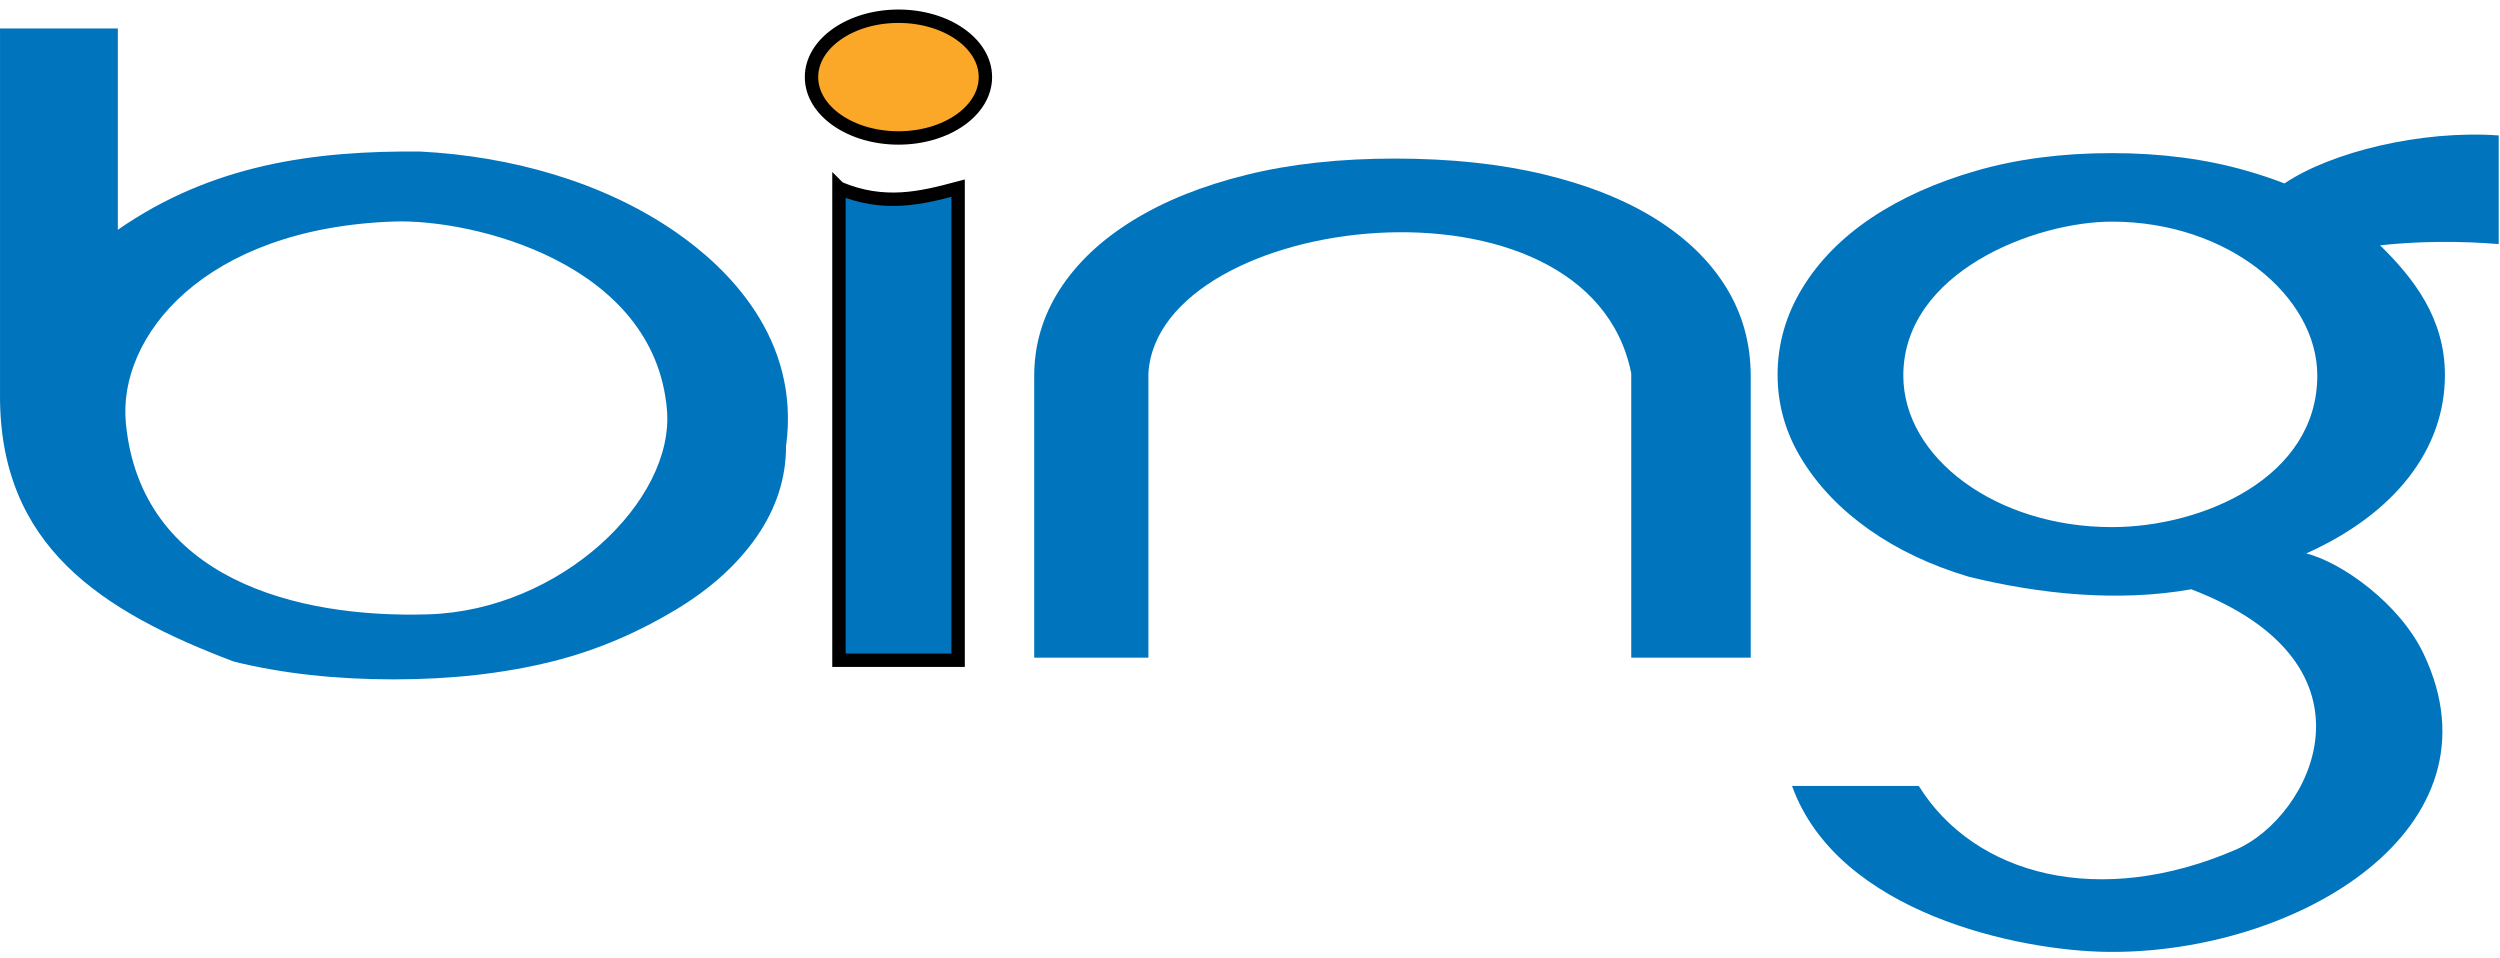
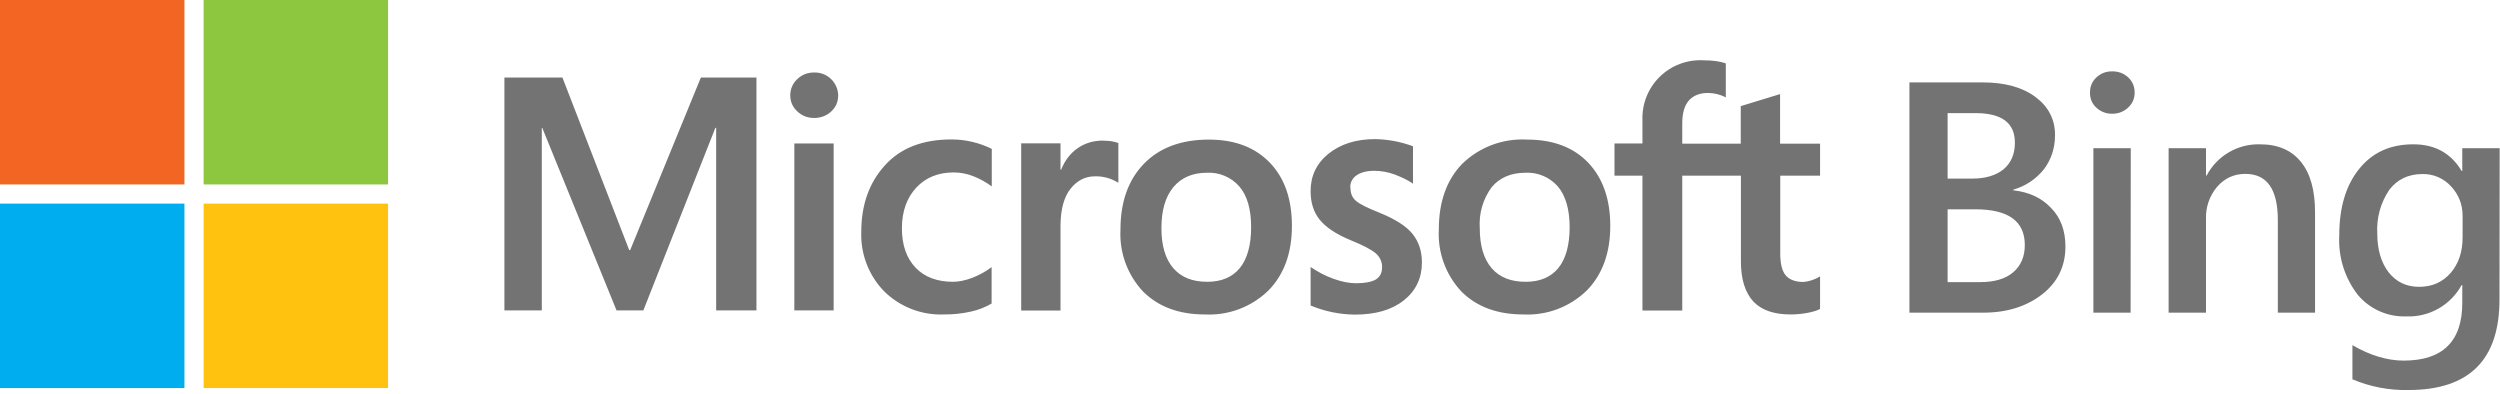
- <svg xmlns="http://www.w3.org/2000/svg" width="154" height="59" viewBox="0 0 154 59">
+ <svg xmlns="http://www.w3.org/2000/svg" width="362" height="57" viewBox="0 0 362 57">
  <g fill="none" fill-rule="evenodd">
    <g fill-rule="nonzero">
      <g>
-         <g transform="translate(-374 -106) translate(187 107) translate(187)">
-           <path fill="#0075BE" d="M63.707 22.163v17.35h7.035v-17.52c.596-9.888 27.103-13.163 29.742 0v17.52h7.36v-17.35c0-1.99-.498-3.801-1.495-5.432-.998-1.63-2.44-3.039-4.325-4.224-1.886-1.185-4.185-2.104-6.897-2.759-2.712-.654-5.782-.98-9.21-.98-3.398 0-6.453.336-9.165 1.009-2.712.673-5.042 1.612-6.99 2.816-1.948 1.204-3.444 2.621-4.489 4.252-1.044 1.63-1.566 3.403-1.566 5.318z" />
-           <path fill="#0075BE" stroke="#000" stroke-width=".825" d="M51.681 10.591c2.78 1.171 5.066.608 7.339 0v29.08H51.68V10.59z" />
-           <ellipse cx="55.345" cy="3.749" fill="#FBA829" stroke="#000" stroke-width=".825" rx="5.356" ry="3.749" />
-           <path fill="#0075BE" d="M48.419 26.498c.917-6.694-3.692-11.046-6.753-13.174-4.53-3.147-10.236-4.7-15.759-4.988-6.52-.065-12.85.785-18.648 4.818V.754H.001v22.47c-.083 9.41 6.25 13.44 14.405 16.53 2.962.73 6.245 1.096 9.848 1.096 3.544 0 6.79-.366 9.737-1.097 2.948-.73 5.494-1.905 7.638-3.195 2.144-1.29 3.812-2.799 5.003-4.527 1.19-1.729 1.786-3.573 1.787-5.533zM26.393 36.843c-8.155.254-17.712-2.208-18.64-11.774-.516-5.316 4.779-12.01 16.501-12.423 4.82-.17 16.063 2.518 16.83 11.6.474 5.6-6.536 12.342-14.691 12.597zM150.607 22.086c-.005-3.442-1.877-5.906-3.995-7.974 2.368-.26 4.892-.275 7.308-.077V7.343c-4.79-.34-10.314 1.021-13.198 2.956-.744-.288-1.526-.55-2.345-.784-2.515-.722-5.277-1.083-8.286-1.083-3.06 0-5.84.361-8.343 1.083-2.503.721-4.665 1.693-6.485 2.915-1.82 1.222-3.236 2.665-4.247 4.33-1.012 1.664-1.517 3.44-1.517 5.326 0 1.87.505 3.62 1.517 5.252 1.01 1.632 2.389 3.063 4.133 4.293 1.745 1.23 3.78 2.193 6.106 2.89 4.397 1.082 9.23 1.577 13.727.779 12.17 4.651 7.346 14.04 2.769 16.027-8.423 3.655-16.12 1.606-19.556-3.915h-7.806c2.825 7.862 14.016 10.16 19.417 10.224 11.678.137 24.644-7.586 19.48-18.379-1.477-3.089-5.041-5.618-7.219-6.166 5.476-2.454 8.548-6.434 8.54-11.005zm-20.516 9.384c-7.12 0-12.847-4.265-12.847-9.335 0-6.36 8.085-9.482 12.847-9.482 7.18 0 12.654 4.612 12.654 9.482 0 6.292-7.075 9.335-12.654 9.335z" />
+         <g>
+           <path fill="#F26522" d="M26.707 0L0 0 0 26.707 26.707 26.707z" transform="translate(-269 -108) translate(269 108)" />
+           <path fill="#8DC63F" d="M56.191 0L29.484 0 29.484 26.707 56.191 26.707z" transform="translate(-269 -108) translate(269 108)" />
+           <path fill="#00AEEF" d="M26.707 29.484L0 29.484 0 56.191 26.707 56.191z" transform="translate(-269 -108) translate(269 108)" />
+           <path fill="#FFC20E" d="M56.191 29.484L29.484 29.484 29.484 56.191 56.191 56.191z" transform="translate(-269 -108) translate(269 108)" />
+         </g>
+         <g fill="#737373">
+           <path d="M36.59 2.639v33.72h-5.835V9.932h-.118L20.213 36.358H16.33L5.577 9.933h-.07v26.425H.093V2.638h8.4l9.672 24.99h.14l10.237-24.99h8.047zm4.895 2.588c0-.941.353-1.741 1.035-2.377.682-.635 1.482-.94 2.424-.94.898-.026 1.77.307 2.424.925.653.618 1.034 1.47 1.058 2.368 0 .942-.33 1.718-1.012 2.354-.658.611-1.506.94-2.47.94-.965 0-1.789-.329-2.448-.964-.682-.635-1.011-1.412-1.011-2.33v.024zm6.282 6.965v24.166h-5.694V12.192h5.694zM65.04 32.217c.823 0 1.765-.189 2.776-.565 1.036-.4 1.977-.918 2.824-1.553v5.27c-.894.519-1.93.942-3.059 1.177-1.251.277-2.53.412-3.812.4-3.243.136-6.397-1.083-8.706-3.365-2.227-2.301-3.417-5.412-3.294-8.612 0-3.882 1.129-7.082 3.411-9.6 2.26-2.518 5.483-3.765 9.648-3.765 2.024.002 4.02.47 5.836 1.365v5.435c-.826-.609-1.728-1.107-2.683-1.482-.9-.354-1.857-.537-2.823-.541-2.236 0-4.048.729-5.413 2.188-1.364 1.459-2.094 3.435-2.094 5.906 0 2.447.683 4.353 2 5.718 1.318 1.365 3.13 2.024 5.412 2.024h-.023zm21.813-20.425c.728-.021 1.453.09 2.141.33v5.765c-1.01-.644-2.19-.972-3.388-.942-1.412 0-2.589.612-3.53 1.789-.941 1.176-1.459 2.988-1.459 5.412v12.236h-5.694V12.169h5.694v3.812h.094c.518-1.318 1.318-2.354 2.353-3.083 1.06-.753 2.306-1.13 3.765-1.13l.024.024zm2.447 12.848c0-4 1.13-7.177 3.388-9.507 2.26-2.33 5.412-3.506 9.413-3.506 3.765 0 6.706 1.13 8.847 3.365 2.142 2.236 3.177 5.295 3.177 9.13 0 3.906-1.13 7.036-3.389 9.342-2.453 2.398-5.797 3.66-9.224 3.482-3.74 0-6.706-1.106-8.918-3.294-2.286-2.426-3.477-5.684-3.294-9.012zm5.93-.188c0 2.517.564 4.447 1.717 5.788 1.153 1.341 2.777 1.977 4.918 1.977 2.048 0 3.624-.66 4.707-1.977 1.082-1.318 1.647-3.318 1.647-5.93 0-2.588-.565-4.565-1.695-5.882-1.177-1.355-2.913-2.093-4.706-2-2.094 0-3.694.706-4.847 2.07-1.177 1.412-1.741 3.389-1.741 5.954zm27.366-5.907c0 .824.235 1.46.776 1.93.518.47 1.648 1.035 3.436 1.741 2.259.918 3.859 1.93 4.777 3.06.917 1.152 1.364 2.517 1.364 4.14 0 2.26-.87 4.095-2.611 5.483-1.742 1.389-4.118 2.07-7.083 2.07-2.207-.019-4.388-.466-6.424-1.317v-5.577c1.035.706 2.141 1.295 3.341 1.718 1.177.424 2.283.635 3.248.635 1.294 0 2.235-.188 2.847-.54.612-.377.917-.965.917-1.813 0-.8-.329-1.458-.94-2-.66-.54-1.86-1.176-3.625-1.882-2.094-.87-3.576-1.86-4.47-2.965-.895-1.106-1.318-2.47-1.318-4.165 0-2.188.87-4 2.588-5.388 1.765-1.412 4-2.118 6.754-2.118 1.872.033 3.726.383 5.482 1.035v5.412c-.753-.518-1.647-.941-2.635-1.318-.957-.352-1.969-.535-2.989-.54-1.082 0-1.93.235-2.517.635-.603.38-.96 1.051-.942 1.764h.024zm12.8 6.095c0-4 1.13-7.177 3.39-9.507 2.506-2.436 5.921-3.708 9.411-3.506 3.765 0 6.73 1.13 8.848 3.365 2.118 2.236 3.177 5.295 3.177 9.13 0 3.906-1.13 7.036-3.389 9.342-2.448 2.392-5.782 3.654-9.2 3.482-3.765 0-6.73-1.106-8.942-3.294-2.287-2.426-3.477-5.684-3.294-9.012zm5.93-.188c0 2.517.565 4.447 1.718 5.788 1.153 1.341 2.777 1.977 4.942 1.977 2.047 0 3.623-.66 4.706-1.977 1.082-1.318 1.647-3.318 1.647-5.93 0-2.588-.588-4.565-1.694-5.882-1.178-1.355-2.914-2.093-4.706-2-2.095 0-3.718.706-4.871 2.07-1.272 1.713-1.89 3.825-1.742 5.954zm37.79-7.6h-8.47v19.53h-5.765v-19.53h-4.048v-4.66h4.048V8.827c-.09-2.354.816-4.637 2.495-6.289 1.68-1.652 3.976-2.521 6.329-2.394.706 0 1.317.047 1.835.118.541.07 1.012.188 1.412.33v4.917c-.8-.413-1.688-.63-2.588-.635-1.2 0-2.118.377-2.777 1.106-.635.753-.941 1.835-.941 3.294v2.942h8.47V6.78l5.695-1.741v7.177h5.789v4.635h-5.765v11.295c0 1.506.282 2.565.823 3.177.541.611 1.389.917 2.542.917.85-.077 1.672-.351 2.4-.8v4.706c-.353.212-.942.4-1.789.565-.847.165-1.647.235-2.494.235-2.377 0-4.188-.611-5.388-1.882-1.177-1.294-1.789-3.2-1.789-5.789V16.851h-.023zM203.54 36.688V3.345h10.59c3.223 0 5.788.705 7.67 2.117 1.883 1.412 2.824 3.248 2.824 5.506 0 1.883-.541 3.53-1.6 4.942-1.133 1.432-2.69 2.47-4.447 2.965v.094c2.306.259 4.118 1.106 5.482 2.565 1.389 1.412 2.071 3.294 2.071 5.577 0 2.847-1.13 5.176-3.365 6.918-2.235 1.74-5.082 2.659-8.518 2.659h-10.706zm5.53-28.896v9.483h3.577c1.93 0 3.435-.47 4.518-1.342 1.106-.94 1.647-2.211 1.647-3.859 0-2.87-1.906-4.282-5.718-4.282h-4.024zm0 13.93v10.542h4.706c2.071 0 3.671-.47 4.777-1.412 1.13-.965 1.694-2.283 1.694-3.953 0-3.46-2.376-5.177-7.176-5.177h-4zm23.813-13.836c-.87 0-1.647-.306-2.259-.87-.635-.565-.94-1.295-.94-2.189 0-.894.305-1.624.94-2.212.636-.588 1.389-.87 2.283-.87.894 0 1.67.282 2.306.87.635.588.941 1.341.941 2.212 0 .847-.306 1.553-.941 2.165-.635.588-1.412.894-2.33.894zm2.683 28.802h-5.389V12.874h5.412l-.023 23.814zm26.707 0h-5.388V23.275c0-4.47-1.577-6.683-4.706-6.683-1.648 0-3.012.636-4.095 1.883-1.09 1.293-1.66 2.945-1.6 4.635v13.578h-5.412V12.874h5.412v3.954h.094c1.504-2.852 4.495-4.604 7.718-4.518 2.589 0 4.565.847 5.93 2.541 1.365 1.67 2.047 4.094 2.047 7.295v14.542zm26.708-1.906c0 8.73-4.377 13.106-13.178 13.106-2.785.064-5.552-.465-8.118-1.553v-4.941c2.589 1.506 5.083 2.235 7.412 2.235 5.648 0 8.495-2.777 8.495-8.353v-2.589h-.094c-1.596 2.926-4.718 4.688-8.048 4.542-2.698.086-5.286-1.077-7.012-3.153-1.875-2.44-2.818-5.469-2.659-8.542 0-4.047.942-7.247 2.871-9.648 1.93-2.4 4.518-3.576 7.86-3.576 3.129 0 5.458 1.294 6.988 3.859h.094v-3.295h5.412l-.023 21.908zm-5.342-8.99v-3.105c0-1.67-.565-3.106-1.67-4.283-1.055-1.17-2.567-1.823-4.142-1.788-2.047 0-3.647.776-4.8 2.282-1.262 1.861-1.874 4.086-1.742 6.33 0 2.353.565 4.212 1.648 5.624 1.13 1.412 2.588 2.094 4.423 2.094 1.883 0 3.389-.682 4.542-2 1.176-1.365 1.741-3.059 1.741-5.177v.024z" transform="translate(-269 -108) translate(269 108) translate(72.945 8.586)" />
        </g>
      </g>
    </g>
  </g>
</svg>
